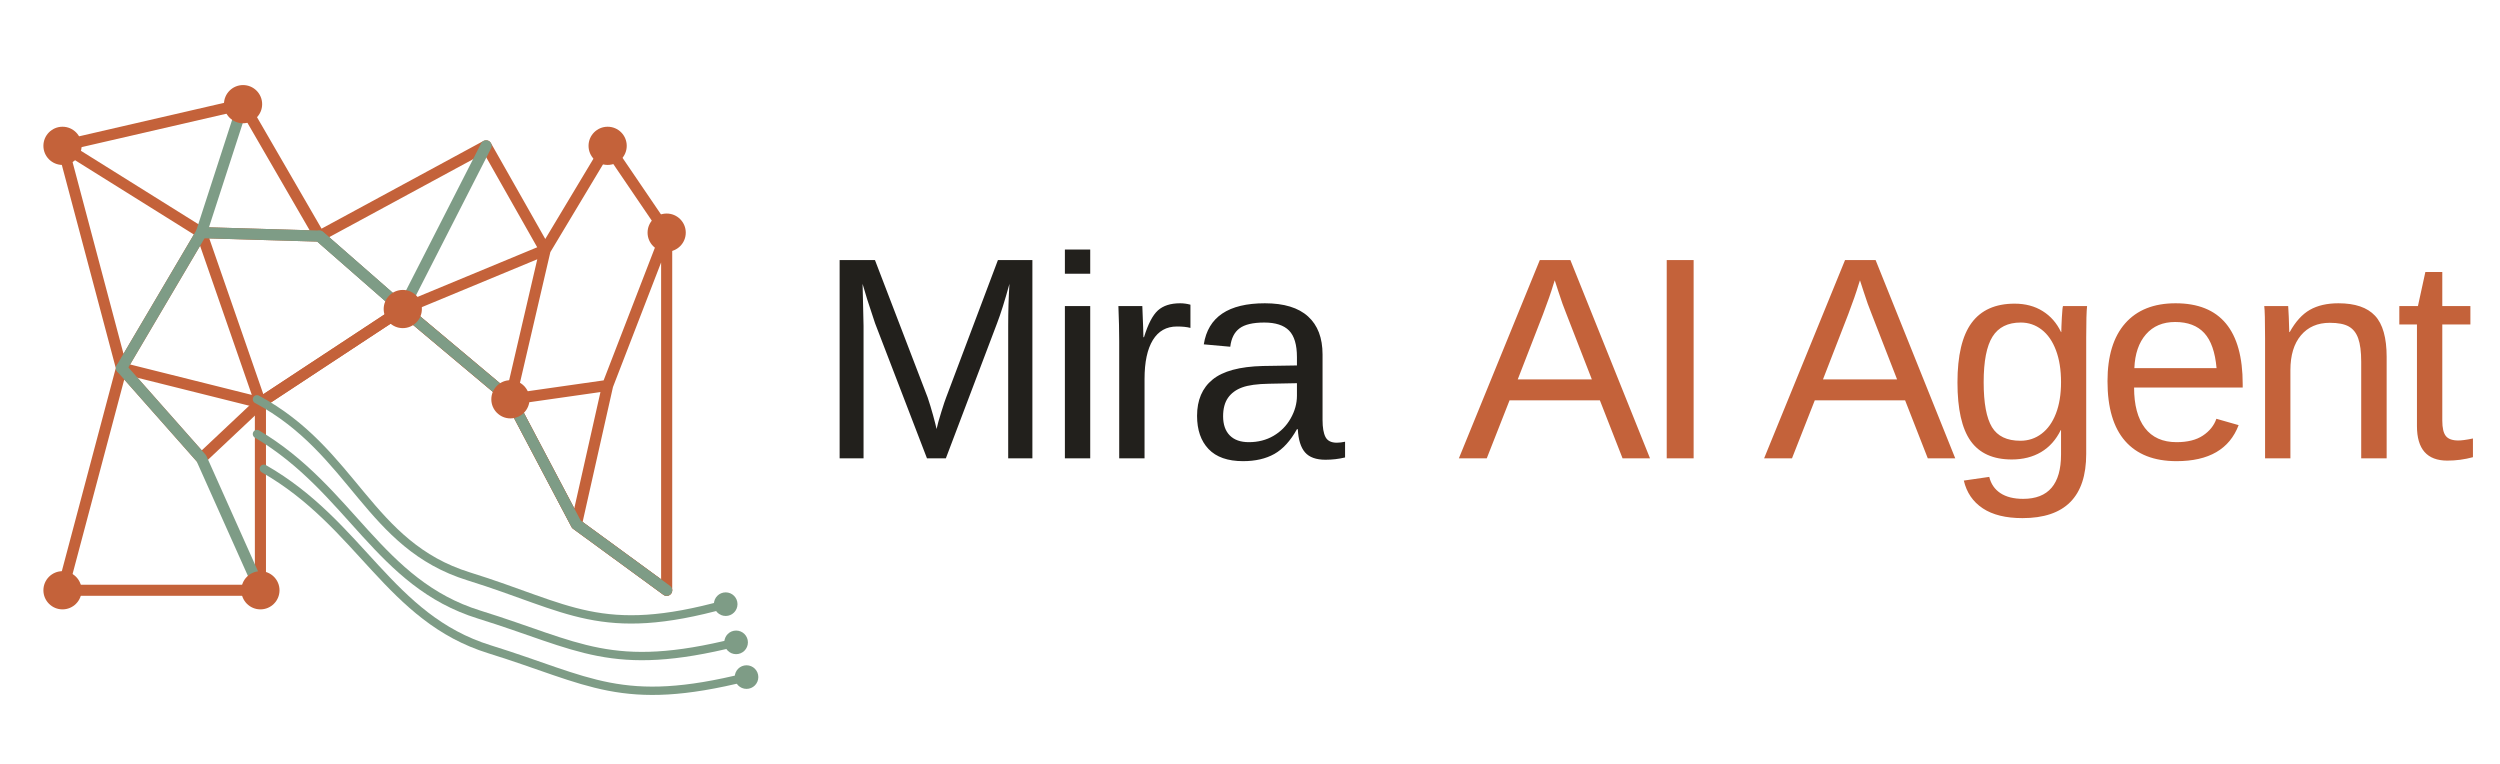
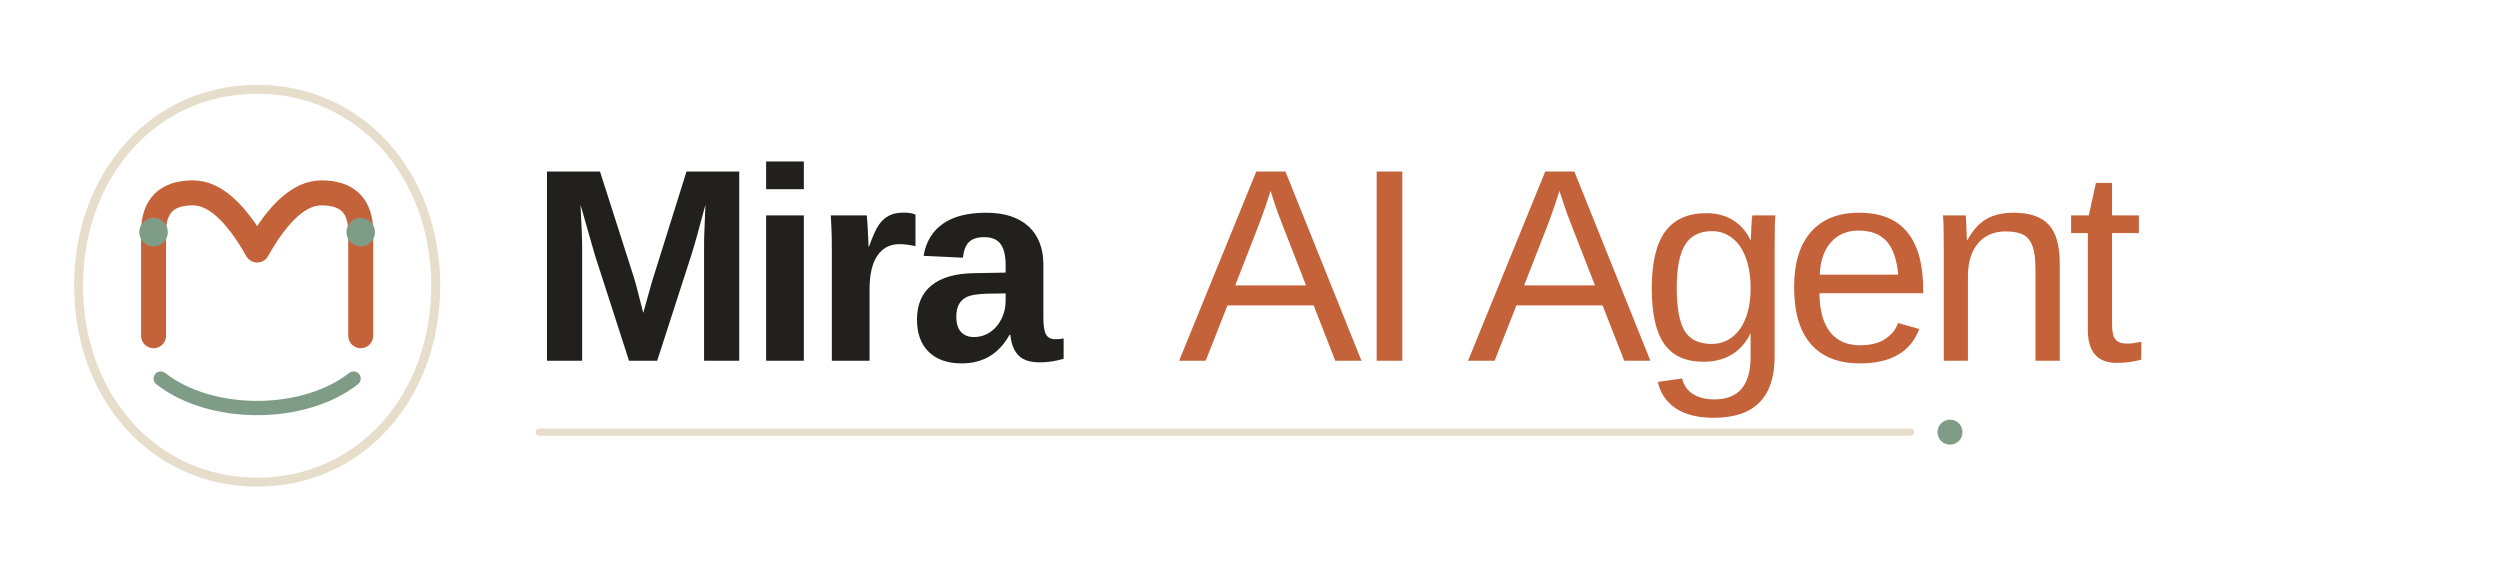
- <svg xmlns="http://www.w3.org/2000/svg" viewBox="0 0 720 220" role="img" aria-labelledby="title">
-   <g fill="none" stroke-linecap="round" stroke-linejoin="round" stroke-width="3.2">
-     <g stroke="#C4623A">
-       <path d="M18 42 58 67 35 106 18 42 70 30 92 68 58 67 75 116 35 106 18 170 75 170 75 116 116 89 92 68 140 42 157 72 116 89 147 115 157 72 175 42 192 67 175 111 147 115 166 151 175 111 192 67 192 170 166 151" />
-       <path d="M35 106 58 132 75 116 116 89 147 115 166 151 192 170" />
-     </g>
-     <g stroke="#7E9C86">
-       <path d="M58 67 92 68 116 89 147 115 166 151 192 170" />
-       <path d="M35 106 58 132 75 170" />
-       <path d="M70 30 58 67 35 106" />
-       <path d="M140 42 116 89 92 68" />
-     </g>
-     <g fill="#C4623A" stroke="none">
-       <circle cx="18" cy="42" r="5.5" />
-       <circle cx="70" cy="30" r="5.5" />
-       <circle cx="175" cy="42" r="5.5" />
-       <circle cx="192" cy="67" r="5.5" />
-       <circle cx="18" cy="170" r="5.5" />
-       <circle cx="75" cy="170" r="5.5" />
-       <circle cx="116" cy="89" r="5.5" />
-       <circle cx="147" cy="115" r="5.5" />
-     </g>
-     <g stroke="#7E9C86" stroke-width="2.4">
-       <path d="M74 115 C102 130 106 157 135 166 S173 184 209 174" />
-       <path d="M74 125 C101 141 109 168 138 177 S176 194 212 185" />
-       <path d="M76 135 C104 151 112 178 141 187 S179 204 215 195" />
-     </g>
-     <g fill="#7E9C86">
-       <circle cx="209" cy="174" r="3.4" />
-       <circle cx="212" cy="185" r="3.4" />
-       <circle cx="215" cy="195" r="3.4" />
-     </g>
+ <svg xmlns="http://www.w3.org/2000/svg" viewBox="0 0 700 160" role="img" aria-labelledby="title">
+   <g fill="none" stroke-linecap="round" stroke-linejoin="round">
+     <path d="M22 80 C22 49 43 25 72 25 C101 25 122 49 122 80 C122 111 101 135 72 135 C43 135 22 111 22 80Z" stroke="#E6DDCB" stroke-width="2.5" />
+     <path d="M43 94 L43 65 Q43 54 54 54 Q63 54 72 70 Q81 54 90 54 Q101 54 101 65 L101 94" stroke="#C4623A" stroke-width="7" />
+     <path d="M45 106 C59 117 85 117 99 106" stroke="#7E9C86" stroke-width="4" />
+     <circle cx="43" cy="65" r="4" fill="#7E9C86" stroke="none" />
+     <circle cx="101" cy="65" r="4" fill="#7E9C86" stroke="none" />
  </g>
-   <text x="235" y="132" font-family="DM Sans,Arial,sans-serif" font-size="83" font-weight="500" letter-spacing="-3" fill="#22201C">Mira</text>
-   <text x="420" y="132" font-family="DM Sans,Arial,sans-serif" font-size="83" font-weight="500" letter-spacing="-3" fill="#C4623A">AI Agent</text>
+   <text x="148" y="101" font-family="DM Sans, Arial, sans-serif" font-size="77" font-weight="600" letter-spacing="-3" fill="#22201C">Mira</text>
+   <text x="330" y="101" font-family="DM Sans, Arial, sans-serif" font-size="77" font-weight="500" letter-spacing="-3" fill="#C4623A">AI Agent</text>
+   <path d="M151 121 H535" stroke="#E6DDCB" stroke-width="2" stroke-linecap="round" />
+   <circle cx="546" cy="121" r="3.5" fill="#7E9C86" />
</svg>
